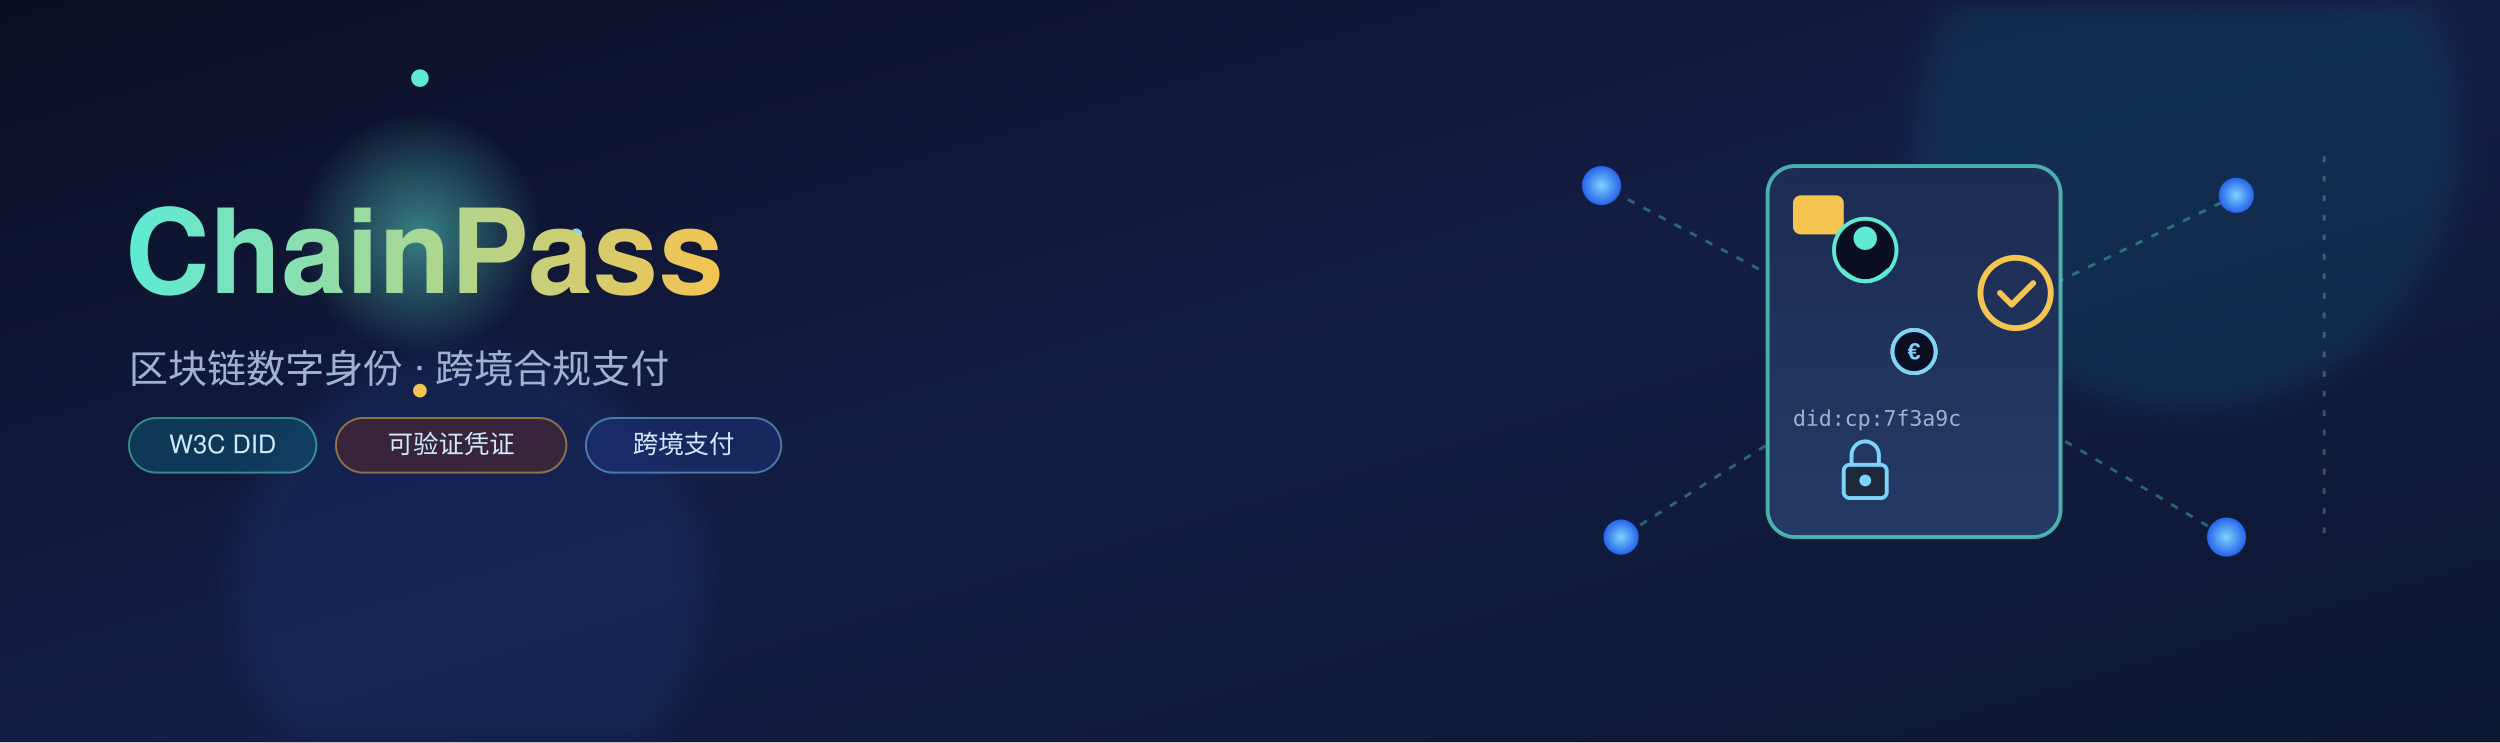
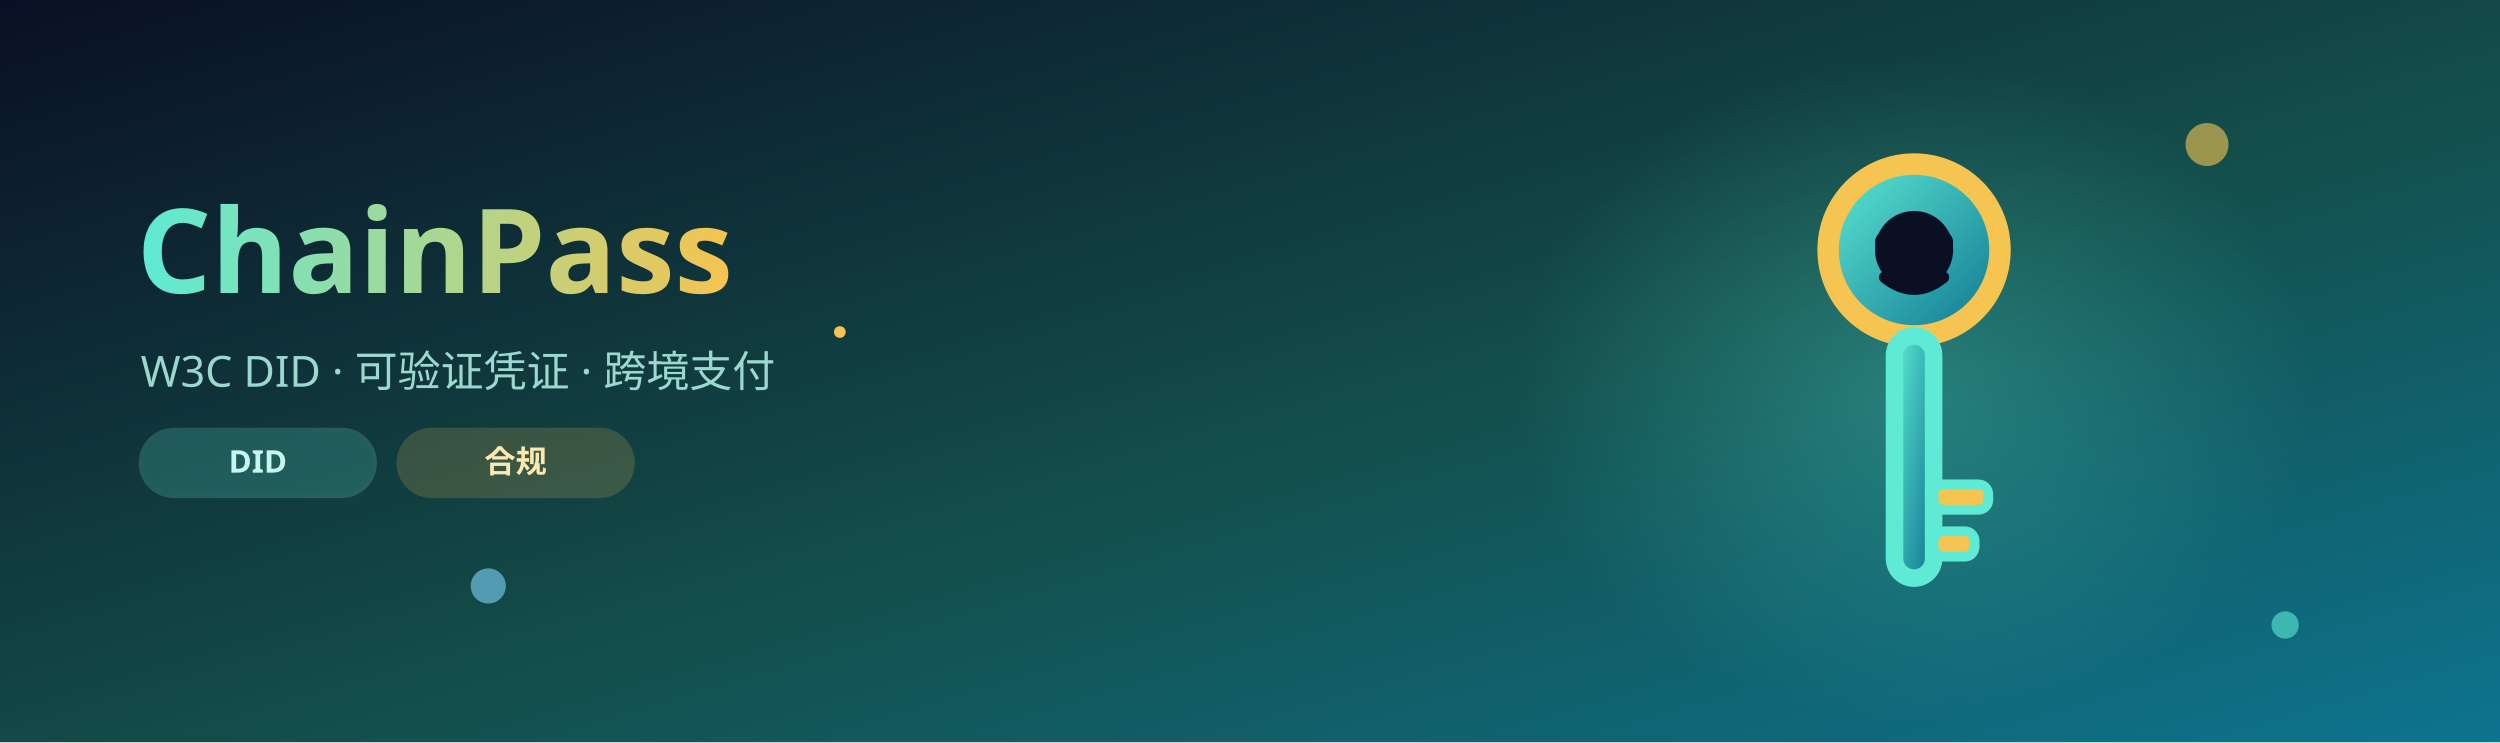
- <svg xmlns="http://www.w3.org/2000/svg" viewBox="0 0 1280 380" width="1280" height="380" role="img" aria-label="ChainPass — 区块链跨境数字身份与合规支付">
+ <svg xmlns="http://www.w3.org/2000/svg" viewBox="0 0 1280 380" role="img" aria-label="ChainPass" font-family="'Segoe UI','PingFang SC','Microsoft YaHei',sans-serif">
  <defs>
    <linearGradient id="bg" x1="0" y1="0" x2="1" y2="1">
      <stop offset="0" stop-color="#0a0f24" />
-       <stop offset="0.5" stop-color="#141d44" />
-       <stop offset="1" stop-color="#0c1730" />
+       <stop offset="0.55" stop-color="#134e4a" />
+       <stop offset="1" stop-color="#0e7490" />
    </linearGradient>
-     <linearGradient id="titleGrad" x1="0" y1="0" x2="1" y2="0">
+     <linearGradient id="title" x1="0" y1="0" x2="1" y2="0">
      <stop offset="0" stop-color="#5eead4" />
      <stop offset="1" stop-color="#f5c451" />
    </linearGradient>
-     <linearGradient id="tealGold" x1="0" y1="0" x2="1" y2="0">
+     <linearGradient id="body" x1="0" y1="0" x2="1" y2="1">
      <stop offset="0" stop-color="#5eead4" />
-       <stop offset="1" stop-color="#f5c451" />
+       <stop offset="1" stop-color="#0e7490" />
    </linearGradient>
+     <radialGradient id="glow" cx="0.5" cy="0.5" r="0.5">
+       <stop offset="0" stop-color="#5eead4" stop-opacity="0.28" />
+       <stop offset="1" stop-color="#5eead4" stop-opacity="0" />
+     </radialGradient>
    <linearGradient id="beam" x1="0" y1="0" x2="1" y2="0">
      <stop offset="0" stop-color="#ffffff" stop-opacity="0" />
-       <stop offset="0.5" stop-color="#bfe9ff" stop-opacity="0.9" />
+       <stop offset="0.5" stop-color="#5eead4" stop-opacity="0.22" />
      <stop offset="1" stop-color="#ffffff" stop-opacity="0" />
    </linearGradient>
-     <linearGradient id="cardGrad" x1="0" y1="0" x2="0" y2="1">
-       <stop offset="0" stop-color="#1c2c52" />
-       <stop offset="1" stop-color="#243a66" />
-     </linearGradient>
-     <radialGradient id="halo" cx="0.5" cy="0.5" r="0.5">
-       <stop offset="0" stop-color="#5eead4" stop-opacity="0.5" />
-       <stop offset="1" stop-color="#5eead4" stop-opacity="0" />
-     </radialGradient>
-     <radialGradient id="node" cx="0.5" cy="0.5" r="0.5">
-       <stop offset="0" stop-color="#7dd3fc" />
-       <stop offset="1" stop-color="#2563eb" />
-     </radialGradient>
-     <filter id="soft" x="-50%" y="-50%" width="200%" height="200%">
-       <feGaussianBlur stdDeviation="7" />
-     </filter>
  </defs>
-   <rect x="0" y="0" width="1280" height="380" fill="url(#bg)" />
-   <circle cx="240" cy="300" r="120" fill="#1e3a8a" opacity="0.25" filter="url(#soft)" />
-   <circle cx="1120" cy="70" r="140" fill="#0e7490" opacity="0.18" filter="url(#soft)" />
-   <rect x="0" y="0" width="150" height="380" fill="url(#beam)" opacity="0">
-     <animate attributeName="x" values="-170;1450;-170" dur="7.5s" repeatCount="indefinite" />
-     <animate attributeName="opacity" values="0;0.45;0" dur="7.5s" repeatCount="indefinite" />
+   <rect width="1280" height="380" fill="url(#bg)" />
+   <ellipse cx="980" cy="200" rx="205" ry="170" fill="url(#glow)" />
+   <circle cx="250" cy="300" r="9" fill="#7dd3fc" opacity="0.6" />
+   <circle cx="1130" cy="74" r="11" fill="#f5c451" opacity="0.6" />
+   <circle cx="1170" cy="320" r="7" fill="#5eead4" opacity="0.6" />
+   <rect x="-220" y="0" width="220" height="380" fill="url(#beam)">
+     <animate attributeName="x" values="-220;1300;-220" dur="7.5s" repeatCount="indefinite" />
  </rect>
-   <circle cx="215" cy="120" r="62" fill="url(#halo)">
-     <animate attributeName="r" values="54;74;54" dur="4.5s" repeatCount="indefinite" />
-     <animate attributeName="opacity" values="0.10;0.28;0.10" dur="4.5s" repeatCount="indefinite" />
-   </circle>
-   <g transform="translate(215,120)">
+   <g transform="translate(980,190)">
    <g>
-       <circle cx="0" cy="-80" r="4.5" fill="#5eead4" />
-       <circle cx="0" cy="80" r="3.5" fill="#f5c451" />
-       <circle cx="80" cy="0" r="3" fill="#7dd3fc" />
-       <animateTransform attributeName="transform" type="rotate" from="0 0 0" to="360 0 0" dur="11s" repeatCount="indefinite" />
+       <animateTransform attributeName="transform" type="rotate" values="-10 0 0;10 0 0;-10 0 0" dur="3.4s" repeatCount="indefinite" />
+       <circle cx="0" cy="-62" r="44" fill="url(#body)" stroke="#f5c451" stroke-width="11" />
+       <circle cx="0" cy="-62" r="20" fill="#0a0f24" />
+       <circle cx="-14" cy="-66" r="6" fill="#0a0f24" />
+       <circle cx="14" cy="-66" r="6" fill="#0a0f24" />
+       <path d="M-15,-48 Q0,-36 15,-48" fill="none" stroke="#0a0f24" stroke-width="6" stroke-linecap="round" />
+       <rect x="-10" y="-18" width="20" height="124" rx="10" fill="url(#body)" stroke="#5eead4" stroke-width="9" />
+       <rect x="10" y="58" width="28" height="13" rx="5" fill="#f5c451" stroke="#5eead4" stroke-width="5" />
+       <rect x="10" y="82" width="21" height="13" rx="5" fill="#f5c451" stroke="#5eead4" stroke-width="5" />
    </g>
  </g>
-   <text x="64" y="150" font-family="Segoe UI, Helvetica, Arial, sans-serif" font-size="60" font-weight="800" fill="url(#titleGrad)">ChainPass</text>
-   <line x1="66" y1="168" x2="372" y2="168" stroke="url(#tealGold)" stroke-width="4" stroke-linecap="round" stroke-dasharray="306" stroke-dashoffset="306">
-     <animate attributeName="stroke-dashoffset" values="306;0;0;306" dur="5s" repeatCount="indefinite" />
+   <line x1="72" y1="170" x2="430" y2="170" stroke="#f5c451" stroke-width="6" stroke-linecap="round" stroke-dasharray="358" stroke-dashoffset="358">
+     <animate attributeName="stroke-dashoffset" values="358;0;0;358" dur="6s" repeatCount="indefinite" />
  </line>
-   <text x="66" y="196" font-family="Segoe UI, Helvetica, Arial, sans-serif" font-size="20" fill="#9fb3d1">区块链数字身份 · 跨境合规支付</text>
-   <g font-family="Segoe UI, Helvetica, Arial, sans-serif" font-size="13" fill="#cfe9ff">
-     <rect x="66" y="214" width="96" height="28" rx="14" fill="#0e7490" fill-opacity="0.35" stroke="#5eead4" stroke-opacity="0.5" />
-     <text x="114" y="232" text-anchor="middle">W3C DID</text>
-     <rect x="172" y="214" width="118" height="28" rx="14" fill="#7c2d12" fill-opacity="0.35" stroke="#f5c451" stroke-opacity="0.5" />
-     <text x="231" y="232" text-anchor="middle">可验证凭证</text>
-     <rect x="300" y="214" width="100" height="28" rx="14" fill="#1e3a8a" fill-opacity="0.4" stroke="#7dd3fc" stroke-opacity="0.5" />
-     <text x="350" y="232" text-anchor="middle">跨境支付</text>
-   </g>
-   <g transform="translate(980,180)">
-     <g stroke="#5eead4" stroke-opacity="0.35" stroke-width="1.5" stroke-dasharray="4 5">
-       <line x1="0" y1="0" x2="-160" y2="-85" />
-       <line x1="0" y1="0" x2="165" y2="-80" />
-       <line x1="0" y1="0" x2="-150" y2="95" />
-       <line x1="0" y1="0" x2="160" y2="95" />
-     </g>
-     <g fill="url(#node)">
-       <circle cx="-160" cy="-85" r="10">
-         <animate attributeName="r" values="9;12;9" dur="3.4s" repeatCount="indefinite" />
-       </circle>
-       <circle cx="165" cy="-80" r="9">
-         <animate attributeName="r" values="8;11;8" dur="3.8s" repeatCount="indefinite" />
-       </circle>
-       <circle cx="-150" cy="95" r="9">
-         <animate attributeName="r" values="8;11;8" dur="3.1s" repeatCount="indefinite" />
-       </circle>
-       <circle cx="160" cy="95" r="10">
-         <animate attributeName="r" values="9;12;9" dur="3.6s" repeatCount="indefinite" />
-       </circle>
-     </g>
-     <g>
-       <animateTransform attributeName="transform" type="translate" values="0 0;0 6;0 0" dur="5s" repeatCount="indefinite" />
-       <rect x="-75" y="-95" width="150" height="190" rx="14" fill="url(#cardGrad)" stroke="#5eead4" stroke-opacity="0.7" stroke-width="2" />
-       <rect x="-62" y="-80" width="26" height="20" rx="4" fill="#f5c451" />
-       <circle cx="-25" cy="-52" r="16" fill="#0a0f24" stroke="#5eead4" stroke-width="2" />
-       <circle cx="-25" cy="-58" r="6" fill="#5eead4" />
-       <path d="M-37 -42 Q-25 -30 -13 -42" fill="none" stroke="#5eead4" stroke-width="2" />
-       <g>
-         <circle cx="52" cy="-30" r="18" fill="none" stroke="#f5c451" stroke-width="3">
-           <animate attributeName="r" values="18;20.5;18" dur="2.6s" repeatCount="indefinite" />
-           <animate attributeName="opacity" values="0.7;1;0.7" dur="2.6s" repeatCount="indefinite" />
-         </circle>
-         <path d="M44 -30 L50 -24 L61 -35" fill="none" stroke="#f5c451" stroke-width="3" stroke-linecap="round" stroke-linejoin="round" />
-       </g>
-       <text x="-62" y="38" font-family="Consolas, monospace" font-size="11" fill="#9fb3d1">did:cp:7f3a9c</text>
-       <g transform="translate(-25,62)">
-         <rect x="-11" y="-4" width="22" height="17" rx="3" fill="#1e293b" stroke="#7dd3fc" stroke-width="2" />
-         <path d="M-7 -4 V-9 A7 7 0 0 1 7 -9 V-4" fill="none" stroke="#7dd3fc" stroke-width="2" />
-         <circle cx="0" cy="4" r="3" fill="#7dd3fc" />
-       </g>
-     </g>
-     <line x1="210" y1="-100" x2="210" y2="100" stroke="#ffffff" stroke-opacity="0.22" stroke-width="1.5" stroke-dasharray="3 7" />
-     <g font-family="Segoe UI, Arial, sans-serif" font-size="12" font-weight="700">
-       <g fill="#5eead4">
-         <circle cx="0" cy="0" r="11" fill="#0a0f24" stroke="#5eead4" stroke-width="2" />
-         <text x="0" y="4" text-anchor="middle" fill="#5eead4">¥</text>
-         <animateMotion dur="4.8s" repeatCount="indefinite" path="M75,0 C140,-30 200,-30 210,0 C200,30 140,30 75,0 Z" />
-       </g>
-       <g>
-         <circle cx="0" cy="0" r="11" fill="#0a0f24" stroke="#f5c451" stroke-width="2" />
-         <text x="0" y="4" text-anchor="middle" fill="#f5c451">$</text>
-         <animateMotion dur="4.8s" begin="1.6s" repeatCount="indefinite" path="M75,0 C140,-30 200,-30 210,0 C200,30 140,30 75,0 Z" />
-       </g>
-       <g>
-         <circle cx="0" cy="0" r="11" fill="#0a0f24" stroke="#7dd3fc" stroke-width="2" />
-         <text x="0" y="4" text-anchor="middle" fill="#7dd3fc">€</text>
-         <animateMotion dur="4.8s" begin="3.2s" repeatCount="indefinite" path="M75,0 C140,-30 200,-30 210,0 C200,30 140,30 75,0 Z" />
-       </g>
-     </g>
+   <text x="70" y="150" font-size="60" font-weight="800" fill="url(#title)">ChainPass</text>
+   <text x="72" y="198" font-size="22" fill="#a7e6da" opacity="0.92">W3C DID · 可验证凭证 · 跨境支付</text>
+   <g font-size="16" font-weight="600">
+     <rect x="72" y="220" width="120" height="34" rx="17" fill="#5eead4" opacity="0.20" stroke="#7fe9d8" stroke-width="2" />
+     <text x="132" y="242" fill="#c8f6ee" text-anchor="middle">DID</text>
+     <rect x="204" y="220" width="120" height="34" rx="17" fill="#f5c451" opacity="0.18" stroke="#f5c451" stroke-width="2" />
+     <text x="264" y="242" fill="#fce9b0" text-anchor="middle">合规</text>
  </g>
</svg>
